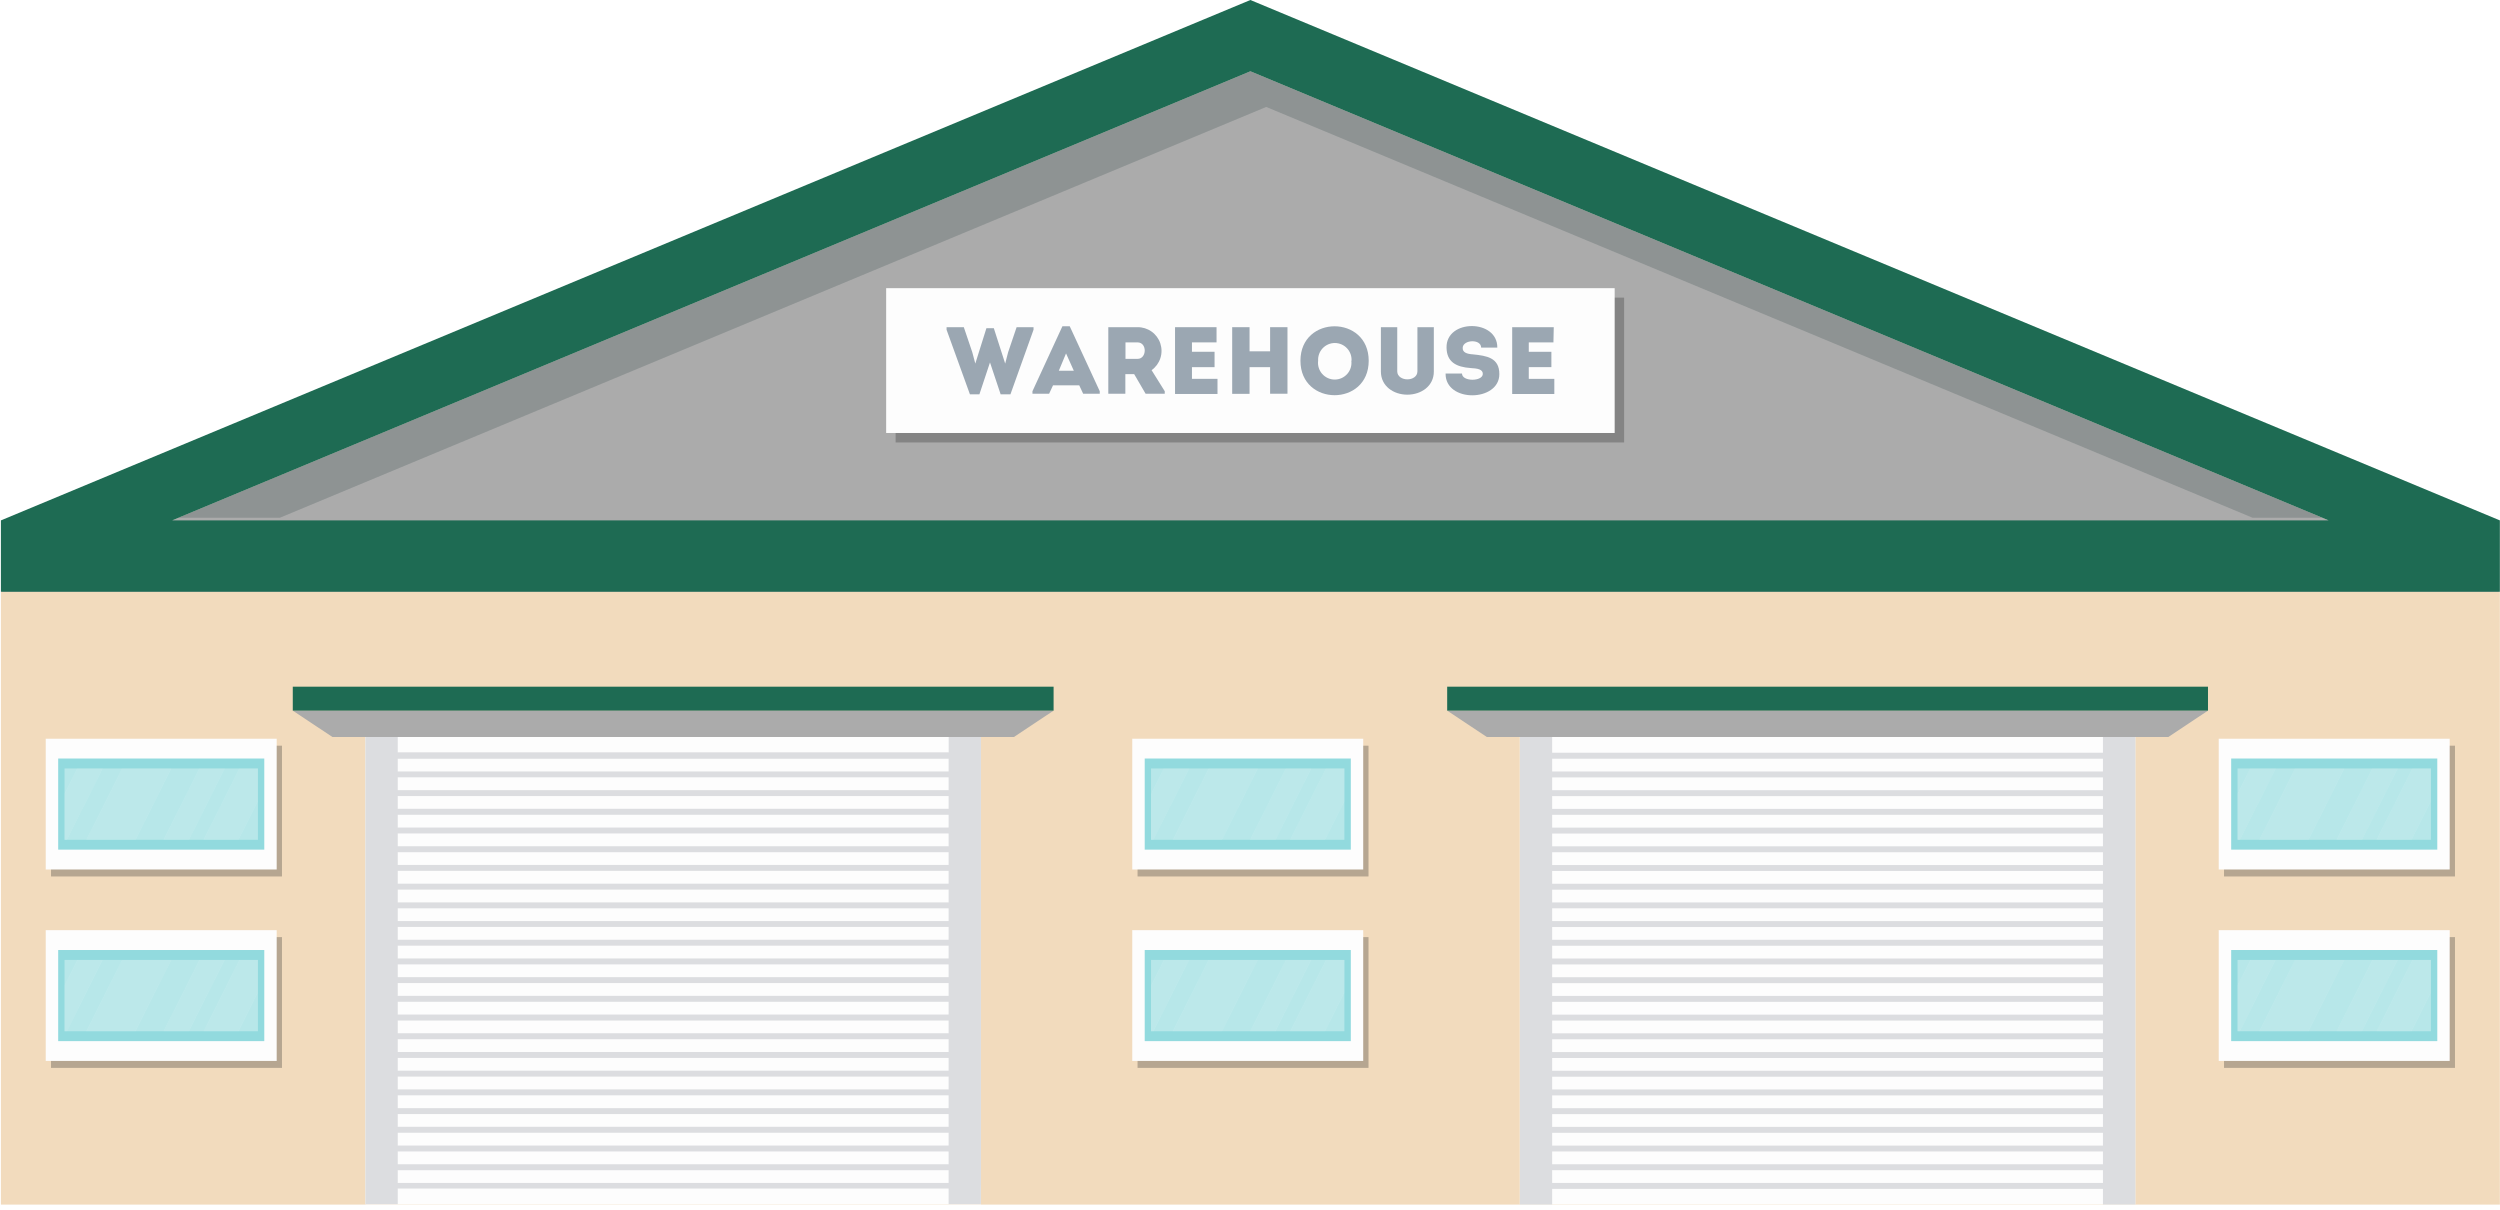
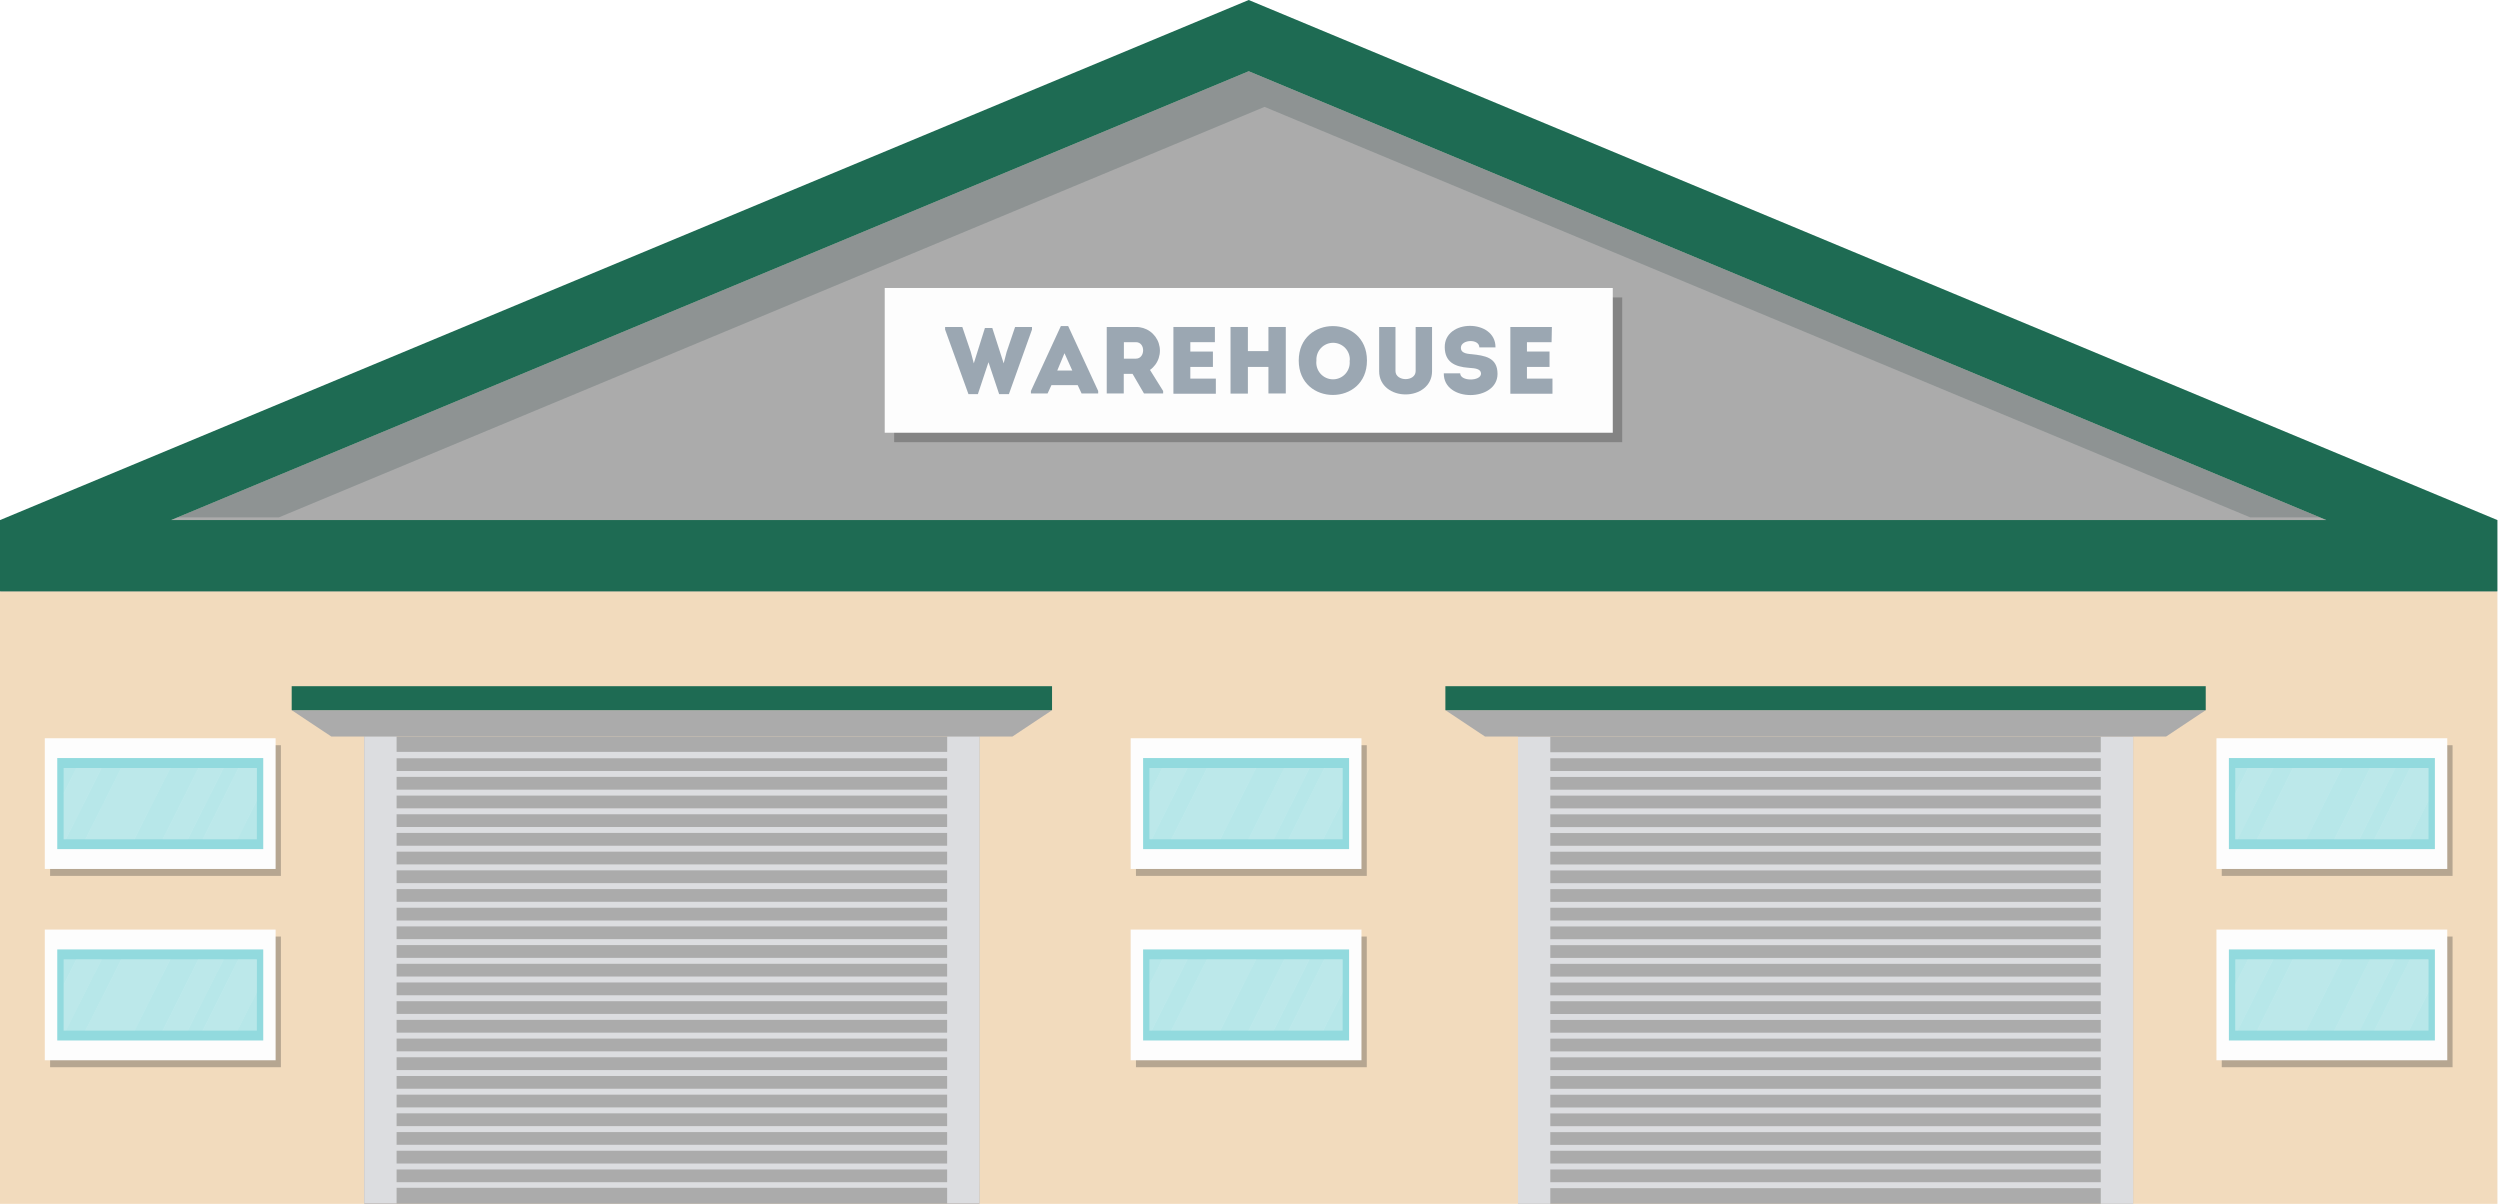
- <svg xmlns="http://www.w3.org/2000/svg" width="434" height="210" viewBox="0 0 434 210" fill="none">
+ <svg xmlns="http://www.w3.org/2000/svg" width="623" height="300" viewBox="0 0 623 300" fill="none">
+   <style>
+ #left {
+   animation: up 6s infinite;
+ }
+ @keyframes up {
+   0% {
+     transform: translate(0, 0px);
+ 
+   }
+   75% {
+     opacity: 1;
+     transform: translate(0, -90px);
+   }
+   100% {
+     transform: translate(0, -90px);
+     opacity: 0;
+   }
+ }
+ #right {
+   animation: down 6s infinite;
+ }
+ @keyframes down {
+   0% {
+     transform: translate(0, -90px);
+ 
+   }
+   100% {
+     transform: translate(0, 0px);
+     opacity: 1;
+   }
+ }
+ </style>
  <g id="warehouse">
-     <path id="Vector" d="M217.066 12.382L0.156 102.724V209.118H217.066H433.977V102.724L217.066 12.382Z" fill="#F2DBBD" />
+     <path id="Vector" d="M311.179 17.763L0 147.368V300H311.179H622.359V147.368L311.179 17.763Z" fill="#F2DBBD" />
    <g id="doors">
+       <path id="Vector_2" d="M244.07 183.546H90.787V299.984H244.07V183.546Z" fill="#ABABAB" />
      <g id="left">
-         <path id="Vector_2" d="M170.287 127.943H63.44V209.107H170.287V127.943Z" fill="#FDFDFD" />
-         <path id="Vector_3" d="M170.298 205.36V203.143V202.112V199.895V198.864V196.647V195.649V193.432V192.324V190.107V189.065V186.848V185.806V183.589V182.547V180.33V179.288V177.071V176.029V173.812V172.77V170.553V169.511V167.294V166.252V164.035V162.993V160.776V159.745V157.528V156.497V154.28V153.238V151.021V150.201V147.984V146.876V144.659V143.617V141.4V140.358V138.141V137.099V127.876H164.689V130.603H69.048V127.876H63.44V209.04H69.048V206.324H164.678V209.04H170.287V206.324L170.298 205.36ZM164.678 202.112H69.048V199.895H164.678V202.112ZM164.678 198.864H69.048V196.647H164.678V198.864ZM164.678 195.616H69.048V193.399H164.678V195.616ZM164.678 192.368H69.048V190.151H164.678V192.368ZM164.678 189.12H69.048V186.903H164.678V189.12ZM164.678 185.873H69.048V183.656H164.678V185.873ZM164.678 182.625H69.048V180.408H164.678V182.625ZM164.678 179.377H69.048V177.16H164.678V179.377ZM164.678 176.129H69.048V173.912H164.678V176.129ZM164.678 172.881H69.048V170.664H164.678V172.881ZM164.678 169.633H69.048V167.416H164.678V169.633ZM164.678 166.385H69.048V164.168H164.678V166.385ZM164.678 163.137H69.048V160.92H164.678V163.137ZM164.678 159.9H69.048V157.683H164.678V159.9ZM164.678 156.653H69.048V154.436H164.678V156.653ZM164.678 153.405H69.048V151.188H164.678V153.405ZM164.678 150.157H69.048V147.94H164.678V150.157ZM164.678 146.909H69.048V144.692H164.678V146.909ZM164.678 143.661H69.048V141.444H164.678V143.661ZM164.678 140.413H69.048V138.196H164.678V140.413ZM164.678 137.165H69.048V134.948H164.678V137.165ZM164.678 131.711V133.928H69.048V131.711H164.678ZM69.048 205.36V203.143H164.678V205.36H69.048Z" fill="#DCDDE0" />
+         <path id="Vector_3" d="M244.086 294.609V291.429V289.95V286.769V285.29V282.11V280.679V277.498V275.908V272.727V271.232V268.052V266.557V263.377V261.882V258.701V257.206V254.026V252.531V249.351V247.856V244.675V243.18V240V238.505V235.325V233.83V230.649V229.17V225.99V224.511V221.33V219.836V216.655V215.478V212.298V210.708V207.527V206.032V202.852V201.357V198.177V196.682V183.451H236.04V187.363H98.833V183.451H90.787V299.889H98.833V295.993H236.024V299.889H244.07V295.993L244.086 294.609ZM236.024 289.95H98.833V286.769H236.024V289.95ZM236.024 285.29H98.833V282.11H236.024V285.29ZM236.024 280.631H98.833V277.45H236.024V280.631ZM236.024 275.971H98.833V272.791H236.024V275.971ZM236.024 271.312H98.833V268.131H236.024V271.312ZM236.024 266.653H98.833V263.472H236.024V266.653ZM236.024 261.993H98.833V258.813H236.024V261.993ZM236.024 257.334H98.833V254.153H236.024V257.334ZM236.024 252.674H98.833V249.494H236.024V252.674ZM236.024 248.015H98.833V244.834H236.024V248.015ZM236.024 243.355H98.833V240.175H236.024V243.355ZM236.024 238.696H98.833V235.516H236.024V238.696ZM236.024 234.037H98.833V230.856H236.024V234.037ZM236.024 229.393H98.833V226.213H236.024V229.393ZM236.024 224.734H98.833V221.553H236.024V224.734ZM236.024 220.074H98.833V216.894H236.024V220.074ZM236.024 215.415H98.833V212.234H236.024V215.415ZM236.024 210.755H98.833V207.575H236.024V210.755ZM236.024 206.096H98.833V202.915H236.024V206.096ZM236.024 201.437H98.833V198.256H236.024V201.437ZM236.024 196.777H98.833V193.597H236.024V196.777ZM236.024 188.953V192.134H98.833V188.953H236.024ZM98.833 294.609V291.429H236.024V294.609H98.833Z" fill="#DCDDE0" />
      </g>
+       <path id="Vector_4" d="M531.571 183.546H378.288V299.984H531.571V183.546Z" fill="#ABABAB" />
      <g id="right">
-         <path id="Vector_4" d="M370.693 127.943H263.845V209.107H370.693V127.943Z" fill="#FDFDFD" />
-         <path id="Vector_5" d="M370.693 209.107V127.943H365.073V130.669H269.454V127.943H263.845V209.107H269.454V206.391H365.073V209.107H370.693ZM269.454 131.711H365.073V133.928H269.454V131.711ZM269.454 134.959H365.073V137.176H269.454V134.959ZM269.454 138.207H365.073V140.424H269.454V138.207ZM269.454 141.455H365.073V143.672H269.454V141.455ZM269.454 144.703H365.073V146.92H269.454V144.703ZM269.454 147.951H365.073V150.168H269.454V147.951ZM269.454 151.199H365.073V153.416H269.454V151.199ZM269.454 154.447H365.073V156.664H269.454V154.447ZM269.454 157.684H365.073V159.9H269.454V157.684ZM269.454 160.931H365.073V163.148H269.454V160.931ZM269.454 164.179H365.073V166.396H269.454V164.179ZM269.454 167.427H365.073V169.644H269.454V167.427ZM269.454 170.675H365.073V172.892H269.454V170.675ZM269.454 173.923H365.073V176.14H269.454V173.923ZM269.454 177.171H365.073V179.388H269.454V177.171ZM269.454 180.419H365.073V182.636H269.454V180.419ZM269.454 183.667H365.073V185.884H269.454V183.667ZM269.454 186.915H365.073V189.132H269.454V186.915ZM269.454 190.162H365.073V192.379H269.454V190.162ZM269.454 193.41H365.073V195.627H269.454V193.41ZM269.454 196.658H365.073V198.875H269.454V196.658ZM269.454 199.895H365.073V202.112H269.454V199.895ZM269.454 205.36V203.143H365.073V205.36H269.454Z" fill="#DCDDE0" />
+         <path id="Vector_5" d="M531.571 299.984V183.546H523.509V187.458H386.334V183.546H378.288V299.984H386.334V296.088H523.509V299.984H531.571ZM386.334 188.953H523.509V192.134H386.334V188.953ZM386.334 193.613H523.509V196.793H386.334V193.613ZM386.334 198.272H523.509V201.452H386.334V198.272ZM386.334 202.931H523.509V206.112H386.334V202.931ZM386.334 207.591H523.509V210.771H386.334V207.591ZM386.334 212.25H523.509V215.431H386.334V212.25ZM386.334 216.91H523.509V220.09H386.334V216.91ZM386.334 221.569H523.509V224.75H386.334V221.569ZM386.334 226.213H523.509V229.393H386.334V226.213ZM386.334 230.872H523.509V234.052H386.334V230.872ZM386.334 235.531H523.509V238.712H386.334V235.531ZM386.334 240.191H523.509V243.371H386.334V240.191ZM386.334 244.85H523.509V248.031H386.334V244.85ZM386.334 249.51H523.509V252.69H386.334V249.51ZM386.334 254.169H523.509V257.35H386.334V254.169ZM386.334 258.829H523.509V262.009H386.334V258.829ZM386.334 263.488H523.509V266.668H386.334V263.488ZM386.334 268.147H523.509V271.328H386.334V268.147ZM386.334 272.807H523.509V275.987H386.334V272.807ZM386.334 277.466H523.509V280.647H386.334V277.466ZM386.334 282.126H523.509V285.306H386.334V282.126ZM386.334 286.769H523.509V289.95H386.334V286.769ZM386.334 294.609V291.429H523.509V294.609H386.334Z" fill="#DCDDE0" />
      </g>
      <g id="Group">
-         <path id="Vector_6" d="M176.019 127.943H57.709L50.825 123.364H182.902L176.019 127.943Z" fill="#ABABAB" />
-         <path id="Vector_7" d="M182.903 119.119H50.826V123.365H182.903V119.119Z" fill="#1E6B53" />
-         <path id="Vector_8" d="M376.423 127.943H258.114L251.23 123.364H383.307L376.423 127.943Z" fill="#ABABAB" />
-         <path id="Vector_9" d="M383.307 119.119H251.23V123.364H383.307V119.119Z" fill="#1E6B53" />
+         <path id="Vector_6" d="M252.292 183.546H82.565L72.69 176.979H262.168L252.292 183.546Z" fill="#ABABAB" />
+         <path id="Vector_7" d="M262.168 170.888H72.69V176.979H262.168V170.888Z" fill="#1E6B53" />
+         <path id="Vector_8" d="M539.793 183.546H370.066L360.19 176.979H549.668L539.793 183.546Z" fill="#ABABAB" />
+         <path id="Vector_9" d="M549.668 170.888H360.19V176.979H549.668V170.888Z" fill="#1E6B53" />
      </g>
    </g>
-     <path id="Vector_10" d="M0.156 102.724H433.977L217.066 12.382L0.156 102.724Z" fill="#ABABAB" />
-     <path id="Vector_11" d="M433.977 90.342L217.066 0L0.156 90.342V102.724H433.977V90.342ZM29.886 90.342L217.066 12.382L404.247 90.342H29.886Z" fill="#1E6B53" />
-     <path id="Vector_12" opacity="0.3" d="M48.597 89.877L219.816 18.567L391.034 89.877H403.15L217.067 12.382L30.983 89.877H48.597Z" fill="#4A5C5C" />
-     <path id="Vector_13" opacity="0.3" d="M281.946 51.667H155.478V76.808H281.946V51.667Z" fill="#282828" />
-     <path id="Vector_14" d="M280.306 50.026H153.837V75.167H280.306V50.026Z" fill="#FDFDFD" />
-     <path id="Vector_15" d="M172.527 56.977L174.5 63.118L175.01 61.156L176.484 56.799H179.422V57.243L175.409 68.461H173.713L171.862 62.918L170.022 68.461H168.381L164.324 57.243V56.799H167.317L168.791 61.156L169.312 63.118L171.241 56.977H172.527Z" fill="#9BA7B2" />
-     <path id="Vector_16" d="M187.359 66.898H182.803L182.127 68.35H179.233V67.918L184.432 56.644H185.707L190.917 67.918V68.35H188.035L187.359 66.898ZM185.064 61.355L183.811 64.359H186.416L185.064 61.355Z" fill="#9BA7B2" />
-     <path id="Vector_17" d="M202.201 67.918V68.35H198.875L196.891 64.947H195.362V68.35H192.402V56.799H197.468C198.344 56.786 199.202 57.054 199.916 57.562C200.63 58.071 201.163 58.795 201.437 59.628C201.71 60.461 201.71 61.36 201.437 62.193C201.164 63.026 200.631 63.75 199.917 64.26L202.201 67.918ZM197.49 59.438H195.384V62.297H197.49C199.097 62.297 199.175 59.46 197.49 59.438Z" fill="#9BA7B2" />
-     <path id="Vector_18" d="M211.191 59.438H206.923V61.067H210.847V63.739H206.923V65.767H211.357V68.394H203.986V56.799H211.191V59.438Z" fill="#9BA7B2" />
-     <path id="Vector_19" d="M223.506 68.35H220.491V63.739H216.922V68.372H213.907V56.799H216.922V60.989H220.491V56.799H223.506V68.35Z" fill="#9BA7B2" />
-     <path id="Vector_20" d="M225.757 62.63C225.757 54.649 237.607 54.649 237.607 62.63C237.607 70.611 225.757 70.589 225.757 62.63ZM234.625 62.63C234.649 62.234 234.592 61.838 234.458 61.465C234.323 61.092 234.114 60.75 233.842 60.462C233.571 60.173 233.243 59.942 232.879 59.785C232.515 59.628 232.123 59.546 231.726 59.546C231.33 59.546 230.937 59.628 230.573 59.785C230.209 59.942 229.882 60.173 229.61 60.462C229.338 60.75 229.129 61.092 228.994 61.465C228.86 61.838 228.803 62.234 228.827 62.63C228.777 63.038 228.813 63.453 228.935 63.846C229.057 64.24 229.26 64.603 229.533 64.911C229.805 65.219 230.14 65.466 230.516 65.636C230.891 65.805 231.298 65.892 231.709 65.892C232.121 65.892 232.528 65.805 232.903 65.636C233.279 65.466 233.613 65.219 233.886 64.911C234.159 64.603 234.362 64.24 234.484 63.846C234.606 63.453 234.642 63.038 234.592 62.63H234.625Z" fill="#9BA7B2" />
-     <path id="Vector_21" d="M246.064 64.459V56.799H248.913V64.503C248.913 67.042 246.696 68.516 244.313 68.516C241.93 68.516 239.724 67.042 239.724 64.503V56.799H242.561V64.459C242.561 65.39 243.47 65.856 244.324 65.856C245.177 65.856 246.064 65.39 246.064 64.459Z" fill="#9BA7B2" />
-     <path id="Vector_22" d="M257.416 64.902C257.416 64.093 256.462 63.96 255.309 63.894C252.804 63.716 251.153 62.852 251.119 60.346C251.019 55.358 259.987 55.358 259.932 60.346H257.127C257.127 58.817 254.024 58.939 253.924 60.346C253.857 61.222 254.711 61.455 255.753 61.522C258.047 61.765 260.287 62.065 260.287 64.947C260.287 69.802 250.886 69.935 250.953 64.847H253.802C253.802 66.288 257.416 66.255 257.416 64.902Z" fill="#9BA7B2" />
-     <path id="Vector_23" d="M269.676 59.438H265.397V61.067H269.321V63.739H265.397V65.767H269.831V68.394H262.515V56.799H269.731L269.676 59.438Z" fill="#9BA7B2" />
-     <path id="Vector_24" opacity="0.3" d="M426.184 129.45H386.09V152.152H426.184V129.45Z" fill="#282828" />
-     <path id="Vector_25" d="M425.264 128.242H385.169V150.944H425.264V128.242Z" fill="#FDFDFD" />
-     <path id="Vector_26" d="M423.114 131.678H387.332V147.496H423.114V131.678Z" fill="#92DADE" />
-     <path id="Vector_27" d="M422.005 133.407H388.439V145.789H422.005V133.407Z" fill="#B7E7E9" />
+     <path id="Vector_10" d="M0 147.368H622.359L311.179 17.763L0 147.368Z" fill="#ABABAB" />
+     <path id="Vector_11" d="M622.359 129.605L311.179 0L0 129.605V147.368H622.359V129.605ZM42.65 129.605L311.179 17.763L579.708 129.605H42.65Z" fill="#1E6B53" />
+     <path id="Vector_12" opacity="0.3" d="M69.494 128.937L315.124 26.637L560.753 128.937H578.134L311.18 17.763L44.225 128.937H69.494Z" fill="#4A5C5C" />
+     <path id="Vector_13" opacity="0.3" d="M404.256 74.121H222.825V110.188H404.256V74.121Z" fill="#282828" />
+     <path id="Vector_14" d="M401.903 71.768H220.472V107.835H401.903V71.768Z" fill="#FDFDFD" />
+     <path id="Vector_15" d="M247.283 81.739L250.114 90.549L250.846 87.734L252.961 81.484H257.175V82.12L251.418 98.214H248.985L246.329 90.262L243.689 98.214H241.336L235.516 82.12V81.484H239.809L241.924 87.734L242.672 90.549L245.439 81.739H247.283Z" fill="#9BA7B2" />
+     <path id="Vector_16" d="M268.561 95.971H262.025L261.055 98.055H256.904V97.434L264.363 81.262H266.191L273.666 97.434V98.055H269.531L268.561 95.971ZM265.269 88.02L263.472 92.33H267.209L265.269 88.02Z" fill="#9BA7B2" />
+     <path id="Vector_17" d="M289.854 97.434V98.055H285.083L282.237 93.172H280.042V98.055H275.796V81.484H283.064C284.322 81.465 285.552 81.849 286.577 82.579C287.601 83.309 288.365 84.348 288.758 85.543C289.15 86.738 289.15 88.027 288.758 89.222C288.366 90.418 287.602 91.456 286.578 92.187L289.854 97.434ZM283.096 85.269H280.074V89.372H283.096C285.401 89.372 285.513 85.301 283.096 85.269Z" fill="#9BA7B2" />
+     <path id="Vector_18" d="M302.751 85.269H296.629V87.607H302.258V91.439H296.629V94.349H302.99V98.118H292.415V81.484H302.751V85.269Z" fill="#9BA7B2" />
+     <path id="Vector_19" d="M320.419 98.055H316.094V91.439H310.973V98.086H306.647V81.484H310.973V87.495H316.094V81.484H320.419V98.055Z" fill="#9BA7B2" />
+     <path id="Vector_20" d="M323.647 89.849C323.647 78.399 340.647 78.399 340.647 89.849C340.647 101.299 323.647 101.267 323.647 89.849ZM336.369 89.849C336.404 89.281 336.323 88.712 336.13 88.177C335.936 87.642 335.636 87.152 335.246 86.738C334.857 86.323 334.386 85.993 333.864 85.767C333.342 85.542 332.779 85.425 332.21 85.425C331.642 85.425 331.079 85.542 330.557 85.767C330.035 85.993 329.564 86.323 329.175 86.738C328.785 87.152 328.485 87.642 328.291 88.177C328.098 88.712 328.017 89.281 328.052 89.849C327.979 90.435 328.032 91.03 328.206 91.594C328.381 92.158 328.673 92.679 329.064 93.121C329.455 93.564 329.936 93.918 330.474 94.161C331.012 94.404 331.596 94.529 332.187 94.529C332.777 94.529 333.361 94.404 333.899 94.161C334.438 93.918 334.918 93.564 335.309 93.121C335.7 92.679 335.993 92.158 336.167 91.594C336.342 91.03 336.394 90.435 336.321 89.849H336.369Z" fill="#9BA7B2" />
+     <path id="Vector_21" d="M352.78 92.473V81.484H356.867V92.536C356.867 96.178 353.687 98.293 350.268 98.293C346.849 98.293 343.684 96.178 343.684 92.536V81.484H347.755V92.473C347.755 93.809 349.059 94.477 350.284 94.477C351.508 94.477 352.78 93.809 352.78 92.473Z" fill="#9BA7B2" />
+     <path id="Vector_22" d="M369.065 93.109C369.065 91.948 367.697 91.757 366.043 91.662C362.449 91.407 360.08 90.167 360.032 86.573C359.889 79.417 372.754 79.417 372.675 86.573H368.651C368.651 84.379 364.198 84.553 364.055 86.573C363.96 87.829 365.184 88.163 366.679 88.259C369.971 88.609 373.183 89.038 373.183 93.172C373.183 100.138 359.698 100.329 359.793 93.029H363.88C363.88 95.097 369.065 95.049 369.065 93.109Z" fill="#9BA7B2" />
+     <path id="Vector_23" d="M386.653 85.269H380.515V87.607H386.144V91.439H380.515V94.349H386.876V98.118H376.38V81.484H386.732L386.653 85.269Z" fill="#9BA7B2" />
+     <path id="Vector_24" opacity="0.3" d="M611.179 185.709H553.66V218.277H611.179V185.709Z" fill="#282828" />
+     <path id="Vector_25" d="M609.86 183.976H552.34V216.544H609.86V183.976Z" fill="#FDFDFD" />
+     <path id="Vector_26" d="M606.775 188.905H555.441V211.598H606.775V188.905Z" fill="#92DADE" />
+     <path id="Vector_27" d="M605.184 191.386H557.032V209.149H605.184V191.386Z" fill="#B7E7E9" />
    <g id="Group_2" opacity="0.3">
-       <path id="Vector_28" opacity="0.3" d="M418.768 133.407L412.549 145.789H418.668L422.005 139.127V133.407H418.768Z" fill="#FDFDFD" />
-       <path id="Vector_29" opacity="0.3" d="M411.817 133.407L405.599 145.789H410.055L416.273 133.407H411.817Z" fill="#FDFDFD" />
-       <path id="Vector_30" opacity="0.3" d="M398.405 133.407L392.186 145.789H400.788L407.007 133.407H398.405Z" fill="#FDFDFD" />
-       <path id="Vector_31" opacity="0.3" d="M390.623 133.407L388.439 137.764V145.789H388.872L395.079 133.407H390.623Z" fill="#FDFDFD" />
+       <path id="Vector_28" opacity="0.3" d="M600.541 191.386L591.62 209.149H600.398L605.184 199.592V191.386H600.541Z" fill="#FDFDFD" />
+       <path id="Vector_29" opacity="0.3" d="M590.57 191.386L581.648 209.149H588.041L596.963 191.386H590.57Z" fill="#FDFDFD" />
+       <path id="Vector_30" opacity="0.3" d="M571.328 191.386L562.407 209.149H574.747L583.668 191.386H571.328Z" fill="#FDFDFD" />
+       <path id="Vector_31" opacity="0.3" d="M560.165 191.386L557.032 197.636V209.149H557.652L566.557 191.386H560.165Z" fill="#FDFDFD" />
    </g>
-     <path id="Vector_32" opacity="0.3" d="M426.184 162.683H386.09V185.385H426.184V162.683Z" fill="#282828" />
-     <path id="Vector_33" d="M425.264 161.475H385.169V184.177H425.264V161.475Z" fill="#FDFDFD" />
-     <path id="Vector_34" d="M423.114 164.922H387.332V180.74H423.114V164.922Z" fill="#92DADE" />
-     <path id="Vector_35" d="M422.005 166.64H388.439V179.022H422.005V166.64Z" fill="#B7E7E9" />
+     <path id="Vector_32" opacity="0.3" d="M611.179 233.385H553.66V265.953H611.179V233.385Z" fill="#282828" />
+     <path id="Vector_33" d="M609.86 231.651H552.34V264.219H609.86V231.651Z" fill="#FDFDFD" />
+     <path id="Vector_34" d="M606.775 236.597H555.441V259.29H606.775V236.597Z" fill="#92DADE" />
+     <path id="Vector_35" d="M605.184 239.062H557.032V256.825H605.184V239.062Z" fill="#B7E7E9" />
    <g id="Group_3" opacity="0.3">
-       <path id="Vector_36" opacity="0.3" d="M418.768 166.64L412.549 179.022H418.668L422.005 172.371V166.64H418.768Z" fill="#FDFDFD" />
-       <path id="Vector_37" opacity="0.3" d="M411.817 166.64L405.599 179.022H410.055L416.273 166.64H411.817Z" fill="#FDFDFD" />
-       <path id="Vector_38" opacity="0.3" d="M398.405 166.64L392.186 179.022H400.788L407.007 166.64H398.405Z" fill="#FDFDFD" />
-       <path id="Vector_39" opacity="0.3" d="M390.623 166.64L388.439 170.997V179.022H388.872L395.079 166.64H390.623Z" fill="#FDFDFD" />
+       <path id="Vector_36" opacity="0.3" d="M600.541 239.062L591.62 256.825H600.398L605.184 247.283V239.062H600.541Z" fill="#FDFDFD" />
+       <path id="Vector_37" opacity="0.3" d="M590.57 239.062L581.648 256.825H588.041L596.963 239.062H590.57Z" fill="#FDFDFD" />
+       <path id="Vector_38" opacity="0.3" d="M571.328 239.062L562.407 256.825H574.747L583.668 239.062H571.328Z" fill="#FDFDFD" />
+       <path id="Vector_39" opacity="0.3" d="M560.165 239.062L557.032 245.311V256.825H557.652L566.557 239.062H560.165Z" fill="#FDFDFD" />
    </g>
-     <path id="Vector_40" opacity="0.3" d="M48.952 129.45H8.857V152.152H48.952V129.45Z" fill="#282828" />
-     <path id="Vector_41" d="M48.032 128.242H7.938V150.944H48.032V128.242Z" fill="#FDFDFD" />
-     <path id="Vector_42" d="M45.881 131.678H10.099V147.496H45.881V131.678Z" fill="#92DADE" />
-     <path id="Vector_43" d="M44.773 133.407H11.207V145.789H44.773V133.407Z" fill="#B7E7E9" />
+     <path id="Vector_40" opacity="0.3" d="M70.003 185.709H12.483V218.277H70.003V185.709Z" fill="#282828" />
+     <path id="Vector_41" d="M68.683 183.976H11.164V216.544H68.683V183.976Z" fill="#FDFDFD" />
+     <path id="Vector_42" d="M65.598 188.905H14.265V211.598H65.598V188.905Z" fill="#92DADE" />
+     <path id="Vector_43" d="M64.008 191.386H15.855V209.149H64.008V191.386Z" fill="#B7E7E9" />
    <g id="Group_4" opacity="0.3">
-       <path id="Vector_44" opacity="0.3" d="M41.536 133.407L35.317 145.789H41.436L44.772 139.127V133.407H41.536Z" fill="#FDFDFD" />
-       <path id="Vector_45" opacity="0.3" d="M34.585 133.407L28.367 145.789H32.823L39.041 133.407H34.585Z" fill="#FDFDFD" />
-       <path id="Vector_46" opacity="0.3" d="M21.173 133.407L14.954 145.789H23.556L29.775 133.407H21.173Z" fill="#FDFDFD" />
-       <path id="Vector_47" opacity="0.3" d="M13.391 133.407L11.207 137.764V145.789H11.64L17.847 133.407H13.391Z" fill="#FDFDFD" />
+       <path id="Vector_44" opacity="0.3" d="M59.364 191.386L50.443 209.149H59.221L64.008 199.592V191.386H59.364Z" fill="#FDFDFD" />
+       <path id="Vector_45" opacity="0.3" d="M49.393 191.386L40.472 209.149H46.864L55.786 191.386H49.393Z" fill="#FDFDFD" />
+       <path id="Vector_46" opacity="0.3" d="M30.151 191.386L21.23 209.149H33.57L42.492 191.386H30.151Z" fill="#FDFDFD" />
+       <path id="Vector_47" opacity="0.3" d="M18.988 191.386L15.855 197.636V209.149H16.475L25.381 191.386H18.988Z" fill="#FDFDFD" />
    </g>
-     <path id="Vector_48" opacity="0.3" d="M48.952 162.683H8.857V185.385H48.952V162.683Z" fill="#282828" />
-     <path id="Vector_49" d="M48.032 161.475H7.938V184.177H48.032V161.475Z" fill="#FDFDFD" />
-     <path id="Vector_50" d="M45.881 164.922H10.099V180.74H45.881V164.922Z" fill="#92DADE" />
-     <path id="Vector_51" d="M44.773 166.64H11.207V179.022H44.773V166.64Z" fill="#B7E7E9" />
+     <path id="Vector_48" opacity="0.3" d="M70.003 233.385H12.483V265.953H70.003V233.385Z" fill="#282828" />
+     <path id="Vector_49" d="M68.683 231.651H11.164V264.219H68.683V231.651Z" fill="#FDFDFD" />
+     <path id="Vector_50" d="M65.598 236.597H14.265V259.29H65.598V236.597Z" fill="#92DADE" />
+     <path id="Vector_51" d="M64.008 239.062H15.855V256.825H64.008V239.062Z" fill="#B7E7E9" />
    <g id="Group_5" opacity="0.3">
-       <path id="Vector_52" opacity="0.3" d="M41.536 166.64L35.317 179.022H41.436L44.772 172.371V166.64H41.536Z" fill="#FDFDFD" />
-       <path id="Vector_53" opacity="0.3" d="M34.585 166.64L28.367 179.022H32.823L39.041 166.64H34.585Z" fill="#FDFDFD" />
-       <path id="Vector_54" opacity="0.3" d="M21.173 166.64L14.954 179.022H23.556L29.775 166.64H21.173Z" fill="#FDFDFD" />
-       <path id="Vector_55" opacity="0.3" d="M13.391 166.64L11.207 170.997V179.022H11.64L17.847 166.64H13.391Z" fill="#FDFDFD" />
+       <path id="Vector_52" opacity="0.3" d="M59.364 239.062L50.443 256.825H59.221L64.008 247.283V239.062H59.364Z" fill="#FDFDFD" />
+       <path id="Vector_53" opacity="0.3" d="M49.393 239.062L40.472 256.825H46.864L55.786 239.062H49.393Z" fill="#FDFDFD" />
+       <path id="Vector_54" opacity="0.3" d="M30.151 239.062L21.23 256.825H33.57L42.492 239.062H30.151Z" fill="#FDFDFD" />
+       <path id="Vector_55" opacity="0.3" d="M18.988 239.062L15.855 245.311V256.825H16.475L25.381 239.062H18.988Z" fill="#FDFDFD" />
    </g>
-     <path id="Vector_56" opacity="0.3" d="M237.573 129.45H197.479V152.152H237.573V129.45Z" fill="#282828" />
-     <path id="Vector_57" d="M236.653 128.242H196.559V150.944H236.653V128.242Z" fill="#FDFDFD" />
-     <path id="Vector_58" d="M234.503 131.678H198.721V147.496H234.503V131.678Z" fill="#92DADE" />
-     <path id="Vector_59" d="M233.384 133.407H199.818V145.789H233.384V133.407Z" fill="#B7E7E9" />
+     <path id="Vector_56" opacity="0.3" d="M340.599 185.709H283.08V218.277H340.599V185.709Z" fill="#282828" />
+     <path id="Vector_57" d="M339.279 183.976H281.76V216.544H339.279V183.976Z" fill="#FDFDFD" />
+     <path id="Vector_58" d="M336.194 188.905H284.861V211.598H336.194V188.905Z" fill="#92DADE" />
+     <path id="Vector_59" d="M334.588 191.386H286.436V209.149H334.588V191.386Z" fill="#B7E7E9" />
    <g id="Group_6" opacity="0.3">
-       <path id="Vector_60" opacity="0.3" d="M230.158 133.407L223.939 145.789H230.047L233.394 139.127V133.407H230.158Z" fill="#FDFDFD" />
-       <path id="Vector_61" opacity="0.3" d="M223.207 133.407L216.989 145.789H221.445L227.664 133.407H223.207Z" fill="#FDFDFD" />
-       <path id="Vector_62" opacity="0.3" d="M209.795 133.407L203.576 145.789H212.167L218.386 133.407H209.795Z" fill="#FDFDFD" />
-       <path id="Vector_63" opacity="0.3" d="M202.013 133.407L199.829 137.764V145.789H200.25L206.469 133.407H202.013Z" fill="#FDFDFD" />
+       <path id="Vector_60" opacity="0.3" d="M329.96 191.386L321.039 209.149H329.801L334.604 199.592V191.386H329.96Z" fill="#FDFDFD" />
+       <path id="Vector_61" opacity="0.3" d="M319.989 191.386L311.068 209.149H317.461L326.382 191.386H319.989Z" fill="#FDFDFD" />
+       <path id="Vector_62" opacity="0.3" d="M300.747 191.386L291.826 209.149H304.151L313.072 191.386H300.747Z" fill="#FDFDFD" />
+       <path id="Vector_63" opacity="0.3" d="M289.584 191.386L286.451 197.636V209.149H287.055L295.977 191.386H289.584Z" fill="#FDFDFD" />
    </g>
-     <path id="Vector_64" opacity="0.3" d="M237.573 162.683H197.479V185.385H237.573V162.683Z" fill="#282828" />
-     <path id="Vector_65" d="M236.653 161.475H196.559V184.177H236.653V161.475Z" fill="#FDFDFD" />
-     <path id="Vector_66" d="M234.503 164.922H198.721V180.74H234.503V164.922Z" fill="#92DADE" />
-     <path id="Vector_67" d="M233.384 166.64H199.818V179.022H233.384V166.64Z" fill="#B7E7E9" />
+     <path id="Vector_64" opacity="0.3" d="M340.599 233.385H283.08V265.953H340.599V233.385Z" fill="#282828" />
+     <path id="Vector_65" d="M339.279 231.651H281.76V264.219H339.279V231.651Z" fill="#FDFDFD" />
+     <path id="Vector_66" d="M336.194 236.597H284.861V259.29H336.194V236.597Z" fill="#92DADE" />
+     <path id="Vector_67" d="M334.588 239.062H286.436V256.825H334.588V239.062Z" fill="#B7E7E9" />
    <g id="Group_7" opacity="0.3">
-       <path id="Vector_68" opacity="0.3" d="M230.158 166.64L223.939 179.022H230.047L233.394 172.371V166.64H230.158Z" fill="#FDFDFD" />
-       <path id="Vector_69" opacity="0.3" d="M223.207 166.64L216.989 179.022H221.445L227.664 166.64H223.207Z" fill="#FDFDFD" />
-       <path id="Vector_70" opacity="0.3" d="M209.795 166.64L203.576 179.022H212.167L218.386 166.64H209.795Z" fill="#FDFDFD" />
-       <path id="Vector_71" opacity="0.3" d="M202.013 166.64L199.829 170.997V179.022H200.25L206.469 166.64H202.013Z" fill="#FDFDFD" />
+       <path id="Vector_68" opacity="0.3" d="M329.96 239.062L321.039 256.825H329.801L334.604 247.283V239.062H329.96Z" fill="#FDFDFD" />
+       <path id="Vector_69" opacity="0.3" d="M319.989 239.062L311.068 256.825H317.461L326.382 239.062H319.989Z" fill="#FDFDFD" />
+       <path id="Vector_70" opacity="0.3" d="M300.747 239.062L291.826 256.825H304.151L313.072 239.062H300.747Z" fill="#FDFDFD" />
+       <path id="Vector_71" opacity="0.3" d="M289.584 239.062L286.451 245.311V256.825H287.055L295.977 239.062H289.584Z" fill="#FDFDFD" />
    </g>
-     <rect id="Rectangle" x="47.556" y="103.165" width="337.377" height="16.032" fill="#F2DBBD" />
+     <rect id="Rectangle" x="68" y="148" width="484" height="23" fill="#F2DBBD" />
  </g>
</svg>
